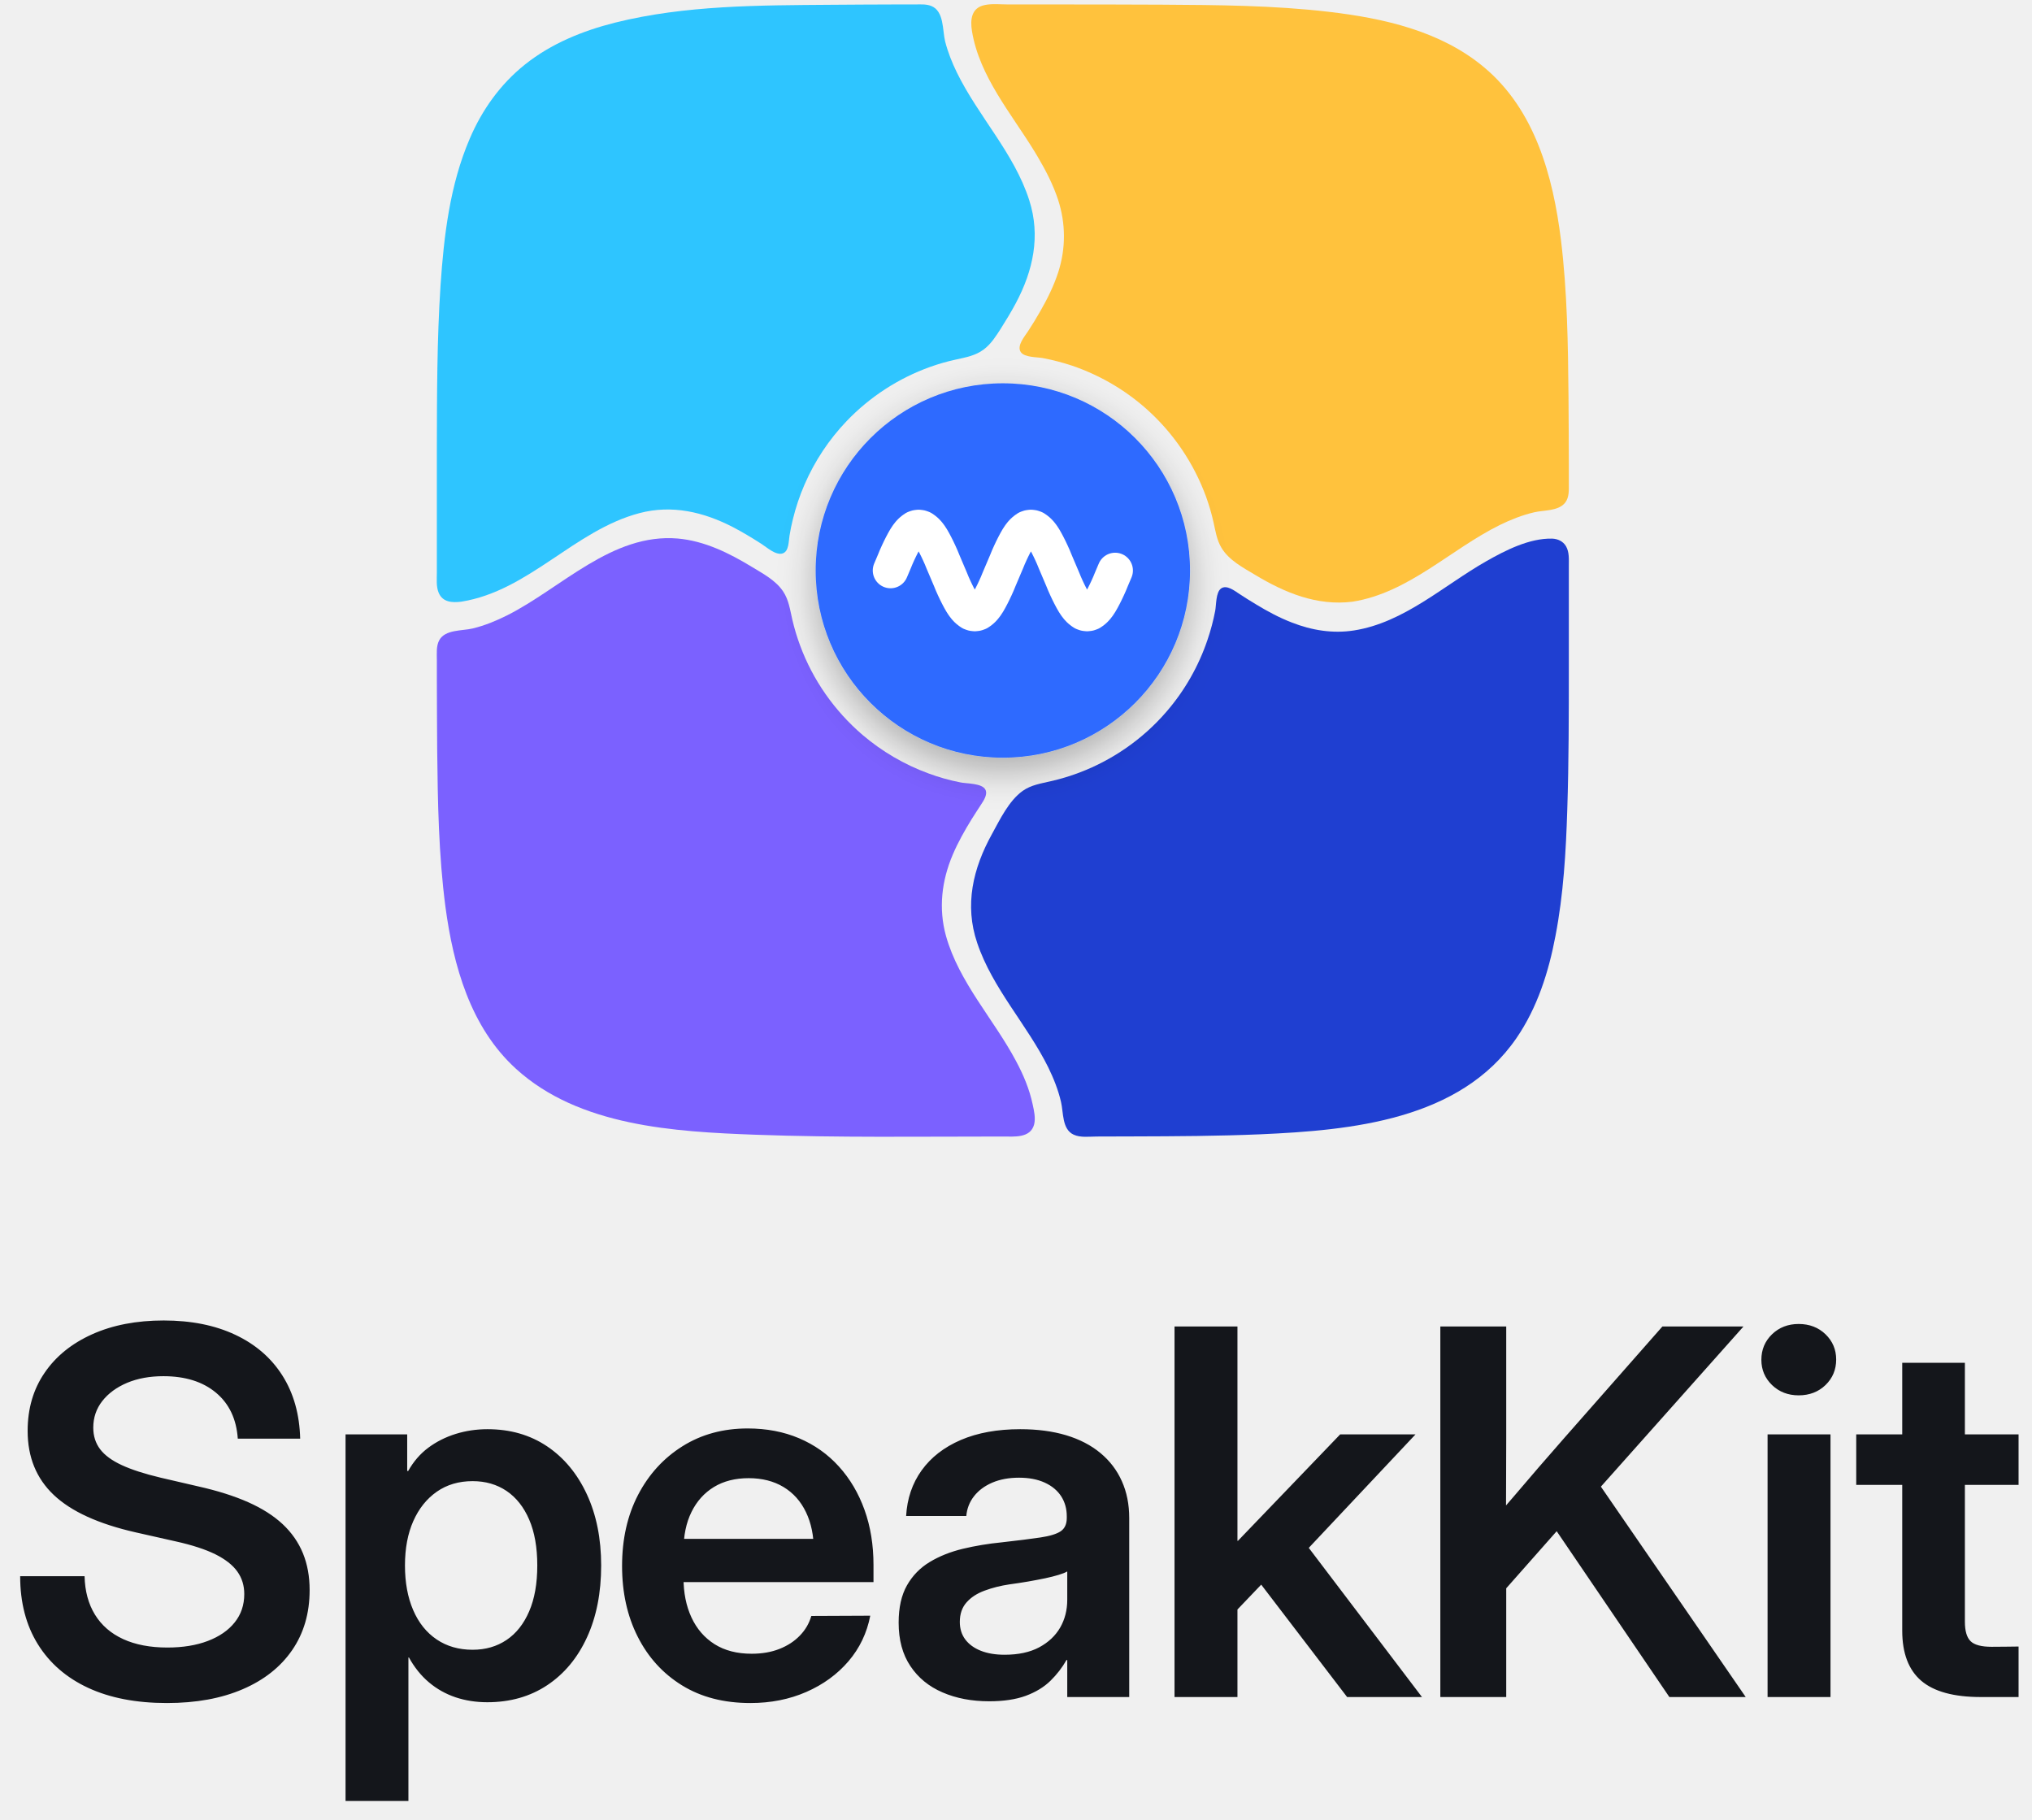
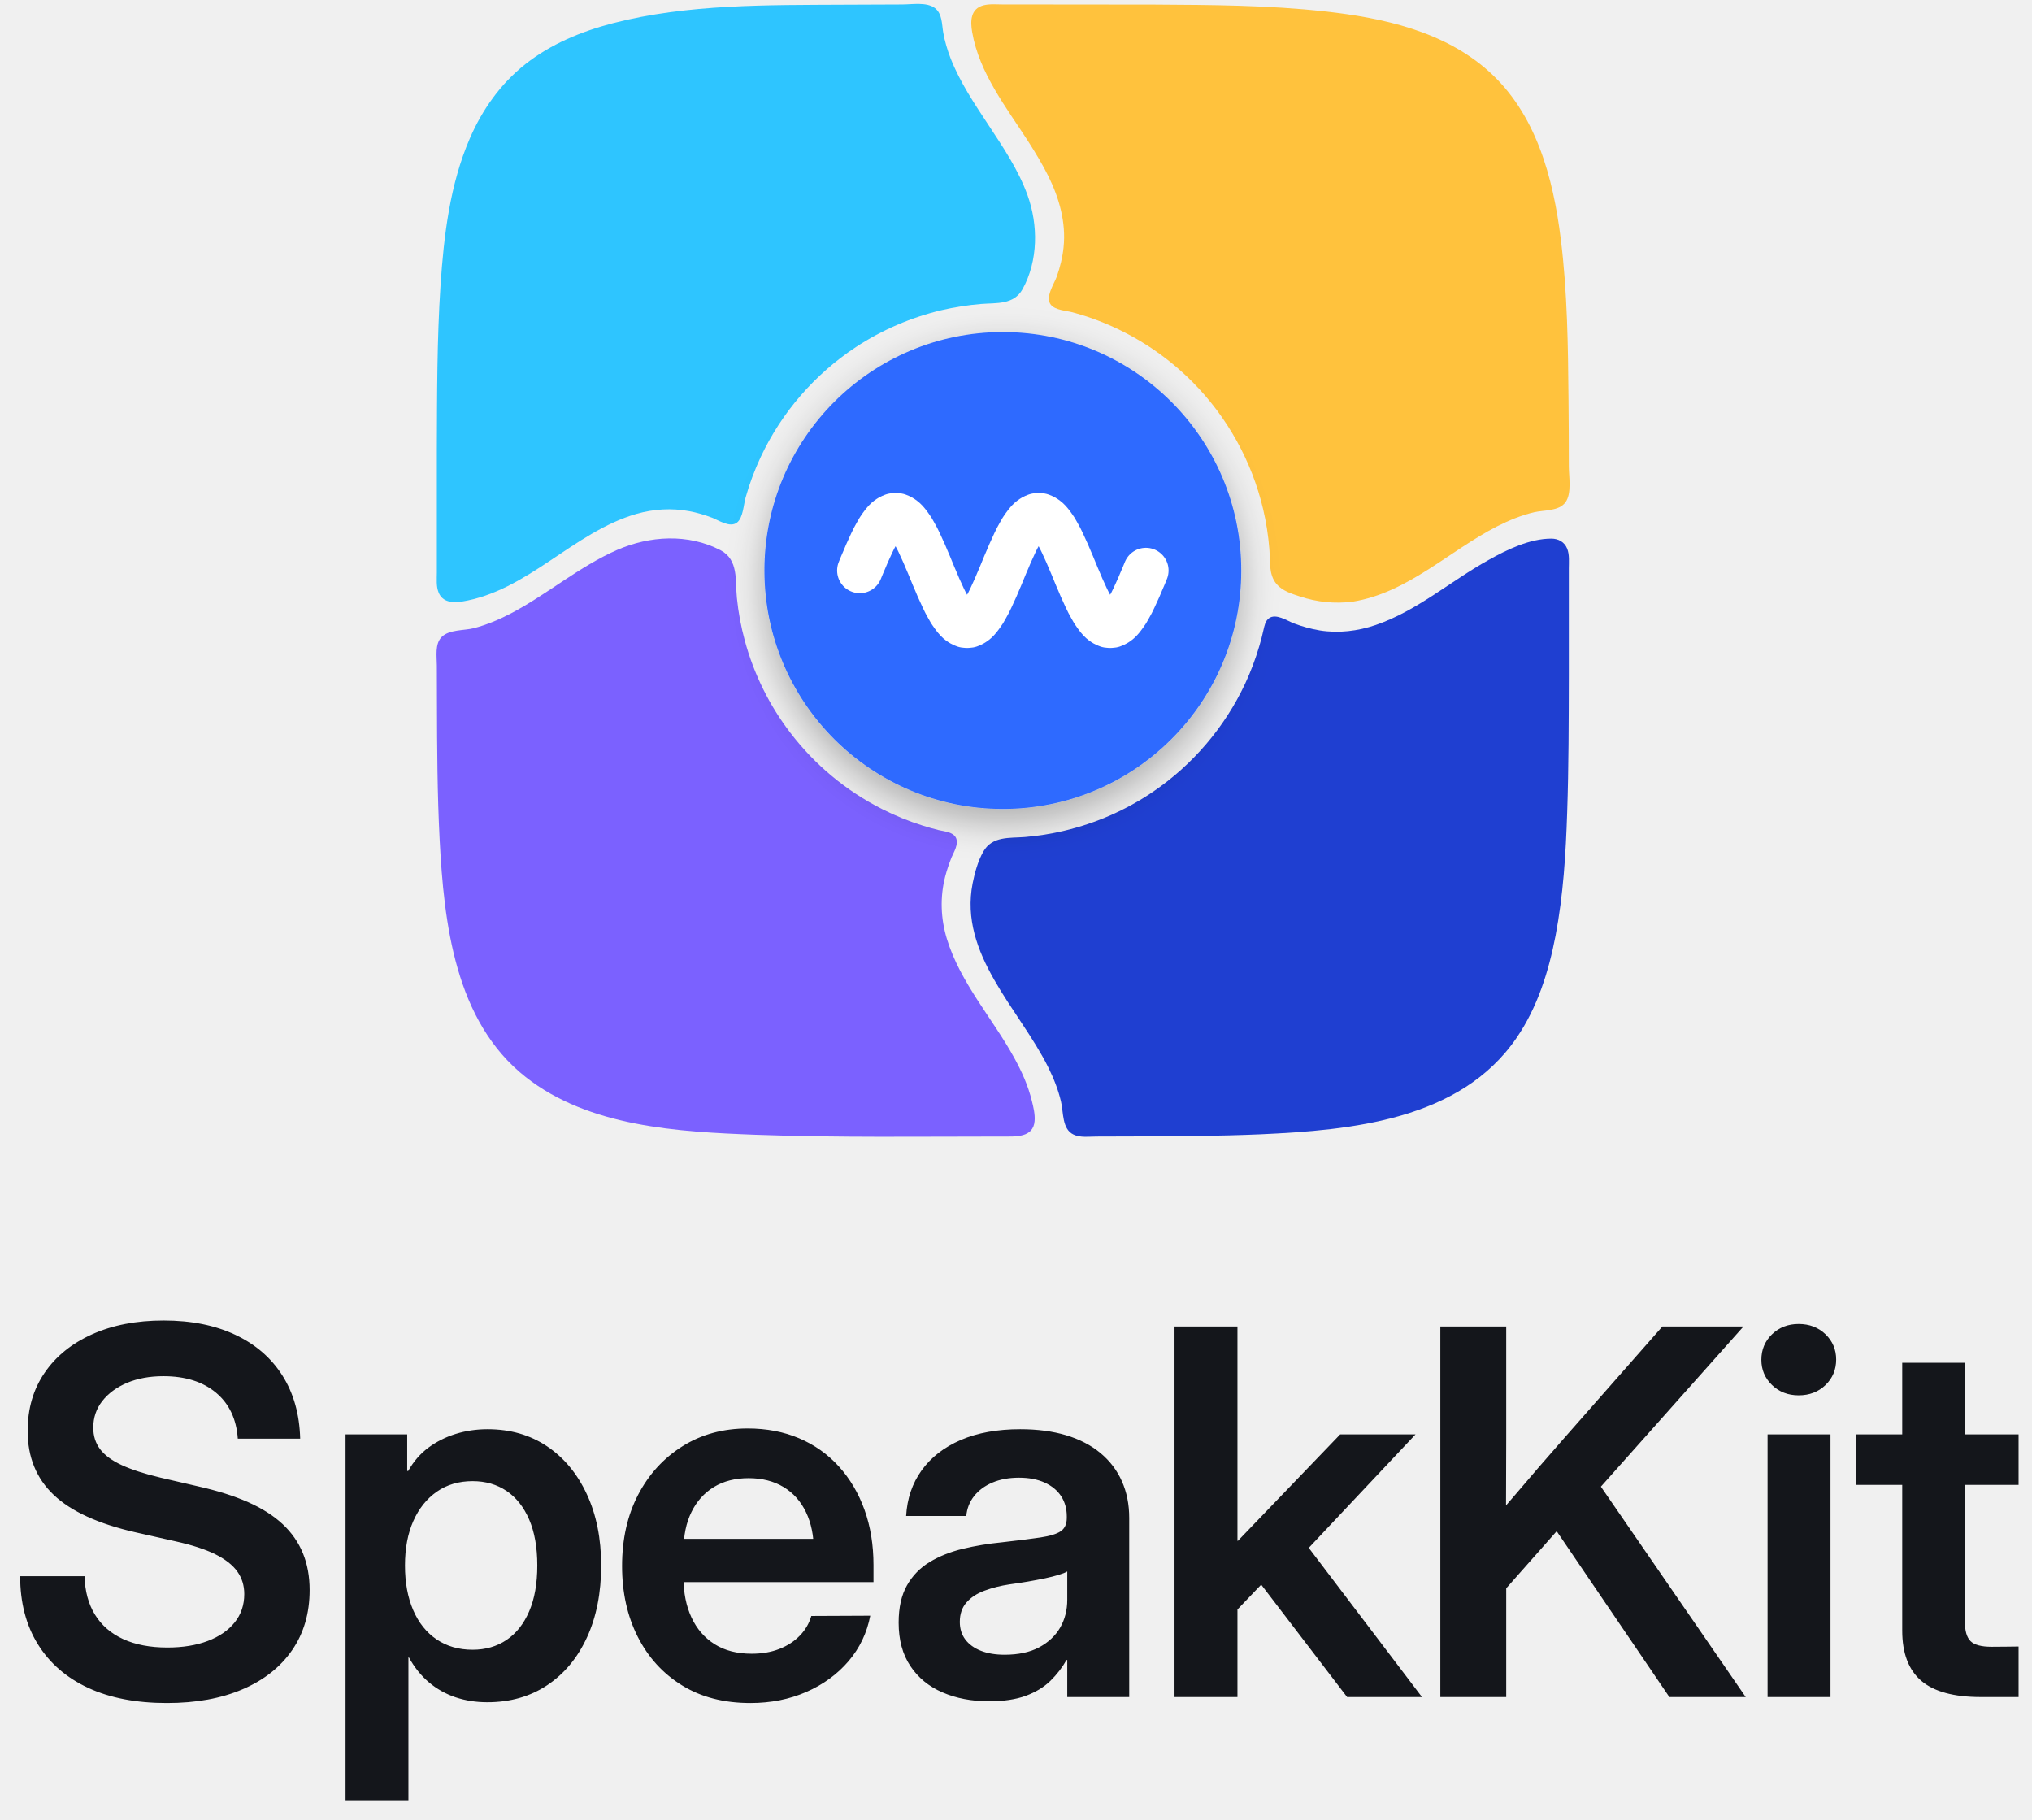
<svg xmlns="http://www.w3.org/2000/svg" width="383" height="343" viewBox="0 0 382.24 343">
  <g transform="translate(81.12 0) scale(0.21)">
    <defs>
      <filter id="hub-sh" x="-30%" y="-30%" width="160%" height="170%">
        <feDropShadow dx="0" dy="12" stdDeviation="16" flood-color="#06070A" flood-opacity="0.28" />
      </filter>
    </defs>
-     <path d="M25.9 540C86.7 530.3 127.4 475.9 185.9 460.5C215.1 452.8 243.5 459.5 269.8 473.1C278.6 477.7 287.2 482.9 295.6 488.3C300.3 491.3 308.2 498.6 314.3 496.7C320.1 494.9 319.7 485.6 320.5 480.9C321.3 475.9 322.3 471 323.5 466.2C326.1 455.5 329.6 445 334 434.9C343.1 413.8 356 394.4 371.9 377.8C392.7 356.1 418.5 339.4 446.7 329.3C454.3 326.6 461.9 324.4 469.8 322.7C478.7 320.7 487.3 319.3 494.9 313.6C501.4 308.7 505.6 302 510 295.2C514.8 287.6 519.5 279.9 523.7 272C539.2 242.9 546 211.7 535.7 179.7C522.2 137.5 490.1 104.6 470.8 65.2C466.4 56.2 462.7 46.9 460.2 37.2C457.7 27 459.4 9.9 447.6 5.3C442.9 3.5 437.7 4 432.8 4C426.8 4 420.8 4 414.8 4C395.8 4.1 376.8 4.1 357.8 4.3C293.4 4.8 226.9 4.6 164 20.3C135 27.6 106.6 39.1 83.1 57.9C61 75.5 44.5 98.7 33.5 124.5C15.7 165.9 10.3 211.7 7.3 256.3C4.1 305.1 4.1 354.2 4 403.1C4 431.1 4 459.1 4 487.1C4 496.1 4 505.1 4 514.1C4 519.9 3.3 526.3 5.6 531.9C9.2 540.6 17.8 541 25.9 540Z" fill="#2EC5FF" />
-     <path d="M825.9 540C876.3 532 913.7 493.1 958 471.2C967.8 466.4 978.1 462.3 988.8 459.8C997.6 457.7 1010.7 458.9 1016.8 451C1020.5 446.1 1020 439.5 1020 433.7C1020 427.7 1020 421.7 1020 415.7C1019.9 395.7 1019.9 375.7 1019.7 355.8C1019.3 308.9 1018.6 261.7 1012.9 215.1C1005.8 158.1 989.6 98.4 943.7 60.2C904.9 27.8 853.5 16.3 804.5 10.6C754.9 4.8 704.7 4.5 654.8 4.2C619.8 4 584.8 4 549.9 4C538.9 4 527.9 4 516.9 4C510.1 4 502.6 3.1 495.9 4.5C483.7 6.9 482.6 17.6 484.3 28C491 68.7 519.7 102 540.6 136.2C541.6 137.9 542.7 139.7 543.7 141.4C550.8 153.4 557.2 166 561.6 179.3C568.5 200.6 568.6 222.8 561.8 244.1C557.8 256.5 552 268.2 545.5 279.5C542.1 285.5 538.4 291.5 534.6 297.3C531.7 301.8 524.1 310.5 528.2 316.1C531.6 320.9 542.9 320.4 548.1 321.4C557 323.1 565.7 325.4 574.2 328.2C598.8 336.6 621.7 349.9 641.1 367.2C665 388.5 683.4 415.7 694.4 445.8C697.1 453.4 699.4 461 701.1 468.8C702.9 476.7 704 484.6 708.2 491.6C714.9 502.8 727.4 509.3 738.2 515.8C765.1 532 793.9 544 825.9 540Z" fill="#FFC23D" />
-     <path d="M512 1020C522.1 1020 536.8 1021.7 540.1 1009.1C541.5 1003.4 540 996.8 538.8 991.3C535.9 977.5 530.4 964.5 523.8 952.2C503.8 914.6 472.7 881.7 461 840.1C454.1 815.3 457.1 790.3 467.1 766.9C471.8 755.9 477.7 745.4 484 735.2C486.6 731 489.4 726.8 492.1 722.6C494.4 719 498.6 713.3 496.4 708.8C493.4 702.8 479.7 703.4 474 702.2C464.2 700.3 454.6 697.6 445.2 694.1C423.6 686.2 403.5 674.4 386 659.5C360.9 638 341.4 610.2 330 579.2C327.2 571.7 324.9 564 323.1 556.3C321 547.4 320 538.6 314.8 530.8C308.1 520.8 296.8 514.9 286.8 508.8C266.4 496.4 244.3 485.4 220.1 483.3C161.1 478.4 115.9 527.7 67 552.3C57.2 557.2 47 561.4 36.3 564C26.9 566.3 11.5 564.8 6.2 574.5C3.3 579.8 4 586.4 4 592.2C4 598.2 4 604.2 4 610.1C4.1 631.1 4.1 652.1 4.3 673.1C4.8 720 5.6 767.2 11.7 813.8C18.8 866.7 34.1 921.9 74.9 959.1C131.6 1010.9 217.3 1015.7 290.1 1018.4C364 1021.1 438.1 1020 512 1020Z" fill="#7B61FF" />
-     <path d="M743.2 1018C824.9 1014.4 922.3 1005.3 972.9 931.8C991.7 904.5 1001.9 872.3 1008 840C1015.2 802.7 1017.4 764.6 1018.6 726.7C1020 683.8 1020 640.8 1020 597.8C1020 574.8 1020 551.8 1020 528.8C1020 521.8 1020 514.8 1020 507.9C1020 502 1020.5 495.6 1017.5 490.3C1014.8 485.7 1010.1 483.6 1005 483.4C984.7 482.9 963.1 493.9 945.9 503.7C907.7 525.4 872.1 558.8 827.2 565.8C808.2 568.8 789.2 565.7 771.4 558.7C760.2 554.4 749.6 548.7 739.4 542.5C734.2 539.4 729.1 536.2 724.1 532.9C720.1 530.3 712.8 524.5 707.8 528.2C703.1 531.7 703.6 542.9 702.6 548.2C700.9 557 698.6 565.7 695.7 574.2C687.7 597.9 675.1 620 658.7 638.9C637.8 663.1 610.9 681.9 580.9 693.3C572.5 696.5 563.9 699.1 555.1 701.1C546.2 703.2 537.5 704.4 529.8 709.8C517.4 718.7 509.4 735.5 502.2 748.6C485.2 779.3 477.4 812.2 489 846.3C502.8 887.3 533.8 919.6 552.8 958C557.6 967.9 561.7 978.1 564.2 988.9C566.5 998.4 565 1013.4 575.5 1018.3C581.7 1021.2 589.7 1020 596.3 1020C607.3 1020 618.3 1020 629.3 1019.9C667.3 1019.8 705.3 1019.6 743.2 1018Z" fill="#1F3FD1" />
-     <path d="M344 512a168 168 0 1 0 336 0a168 168 0 1 0 -336 0Z" fill="#2F6BFF" filter="url(#hub-sh)" />
-     <path d="M411.2 512L412.9 508L414.6 504L416.2 500.1L417.9 496.3L419.6 492.7L421.3 489.3L423 486.1L424.6 483.3L426.3 480.7L428 478.5L429.7 476.7L431.4 475.3L433 474.2L434.7 473.6L436.4 473.4L438.1 473.6L439.8 474.2L441.4 475.3L443.1 476.7L444.8 478.5L446.5 480.7L448.2 483.3L449.8 486.1L451.5 489.3L453.2 492.7L454.9 496.3L456.6 500.1L458.2 504L459.9 508L461.6 512L463.3 516L465 520L466.6 523.9L468.3 527.7L470 531.3L471.7 534.7L473.4 537.9L475 540.7L476.7 543.3L478.4 545.5L480.1 547.3L481.8 548.7L483.4 549.8L485.1 550.4L486.8 550.6L488.5 550.4L490.2 549.8L491.8 548.7L493.5 547.3L495.2 545.5L496.9 543.3L498.6 540.7L500.2 537.9L501.9 534.7L503.6 531.3L505.3 527.7L507 523.9L508.6 520L510.3 516L512 512L513.7 508L515.4 504L517 500.1L518.7 496.3L520.4 492.7L522.1 489.3L523.8 486.1L525.4 483.3L527.1 480.7L528.8 478.5L530.5 476.7L532.2 475.3L533.8 474.2L535.5 473.6L537.2 473.4L538.9 473.6L540.6 474.2L542.2 475.3L543.9 476.7L545.6 478.5L547.3 480.7L549 483.3L550.6 486.1L552.3 489.3L554 492.7L555.7 496.3L557.4 500.1L559 504L560.7 508L562.4 512L564.1 516L565.8 520L567.4 523.9L569.1 527.7L570.8 531.3L572.5 534.7L574.2 537.9L575.8 540.7L577.5 543.3L579.2 545.5L580.9 547.3L582.6 548.7L584.2 549.8L585.9 550.4L587.6 550.6L589.3 550.4L591 549.8L592.6 548.7L594.3 547.3L596 545.5L597.7 543.3L599.4 540.7L601 537.9L602.7 534.7L604.4 531.3L606.1 527.7L607.8 523.9L609.4 520L611.1 516L612.8 512" fill="none" stroke="#FFFFFF" stroke-width="31.9" stroke-linecap="round" stroke-linejoin="round" />
+     <path d="M25.9 540C85.7 530.5 126.1 477.7 183.2 461.2C198.7 456.8 214.8 455.8 230.7 458.8C237.6 460.1 244.3 462.1 250.9 464.6C256.9 466.9 267.1 473.9 273.4 469C278.9 464.7 279.3 452.9 281.1 446.6C284.6 434.1 289.2 421.9 294.7 410.1C313.4 370.2 343.2 335.8 380.1 311.5C403.5 296.1 429.6 284.9 456.8 278.4C468.5 275.7 480.4 273.8 492.4 272.8C506.3 271.7 521.8 273.7 529.7 259.5C543.8 234 543.8 201.8 534.1 175C525.9 152.4 512.3 132.2 499.1 112.2C486.5 93.1 473.5 73.8 465.1 52.3C462.2 44.8 459.9 37.1 458.5 29.2C457.2 21.7 457.7 12.3 451 7.2C443.5 1.6 430.4 4 421.6 4C404.6 4 387.6 4.1 370.6 4.2C301.3 4.6 229.2 3.4 161.7 20.9C133.7 28.2 106.3 39.5 83.4 57.6C61.3 75.1 44.8 98.3 33.6 124.2C15.7 165.5 10.3 211.4 7.3 256C4.1 304.9 4.2 354 4 403C4 431 4 459 4 487C4 496 4 505 4 514C4 519.8 3.3 526.3 5.6 531.8C9.2 540.5 17.8 541 25.9 540Z" fill="#2EC5FF" />
+     <path d="M825.9 540C875.3 532.1 912.3 494.6 955.4 472.5C966.1 467.1 977.3 462.4 989 459.7C997.8 457.7 1010.9 458.9 1016.9 450.9C1022.8 442.9 1020 427.9 1020 418.5C1020 398.5 1019.9 378.5 1019.7 358.5C1019.3 310.5 1018.7 262.3 1012.8 214.7C1006 159.7 990.7 101.9 947.8 63.7C907.7 27.9 852.8 15.9 800.8 10.2C750.1 4.6 698.9 4.4 647.9 4.1C613.9 4 579.9 4 545.9 4C534.9 4 523.9 4 512.9 4C507 4 500.6 3.3 494.9 4.7C482.9 7.7 482.7 18.9 484.5 29C490.9 65.7 515.2 96.5 534.9 127.1C541.3 137.2 547.6 147.5 552.9 158.2C562.7 178.1 568.8 199.7 566.5 221.9C565.6 230.9 563.4 239.7 560.4 248.2C558.1 254.7 549.7 266.8 555.1 273.5C559.1 278.4 568.9 278.8 574.6 280.3C584.3 282.9 593.8 286.1 603 289.9C632.7 302.1 659.8 320.2 682.3 342.9C713.4 374.2 735.5 414 745.6 456.9C748.4 468.6 750.2 480.5 751.2 492.5C752.1 503.1 750.3 515.5 757.7 524.2C762.9 530.3 771.2 532.9 778.6 535.3C794 540.4 809.8 542 825.9 540Z" fill="#FFC23D" />
+     <path d="M512 1020C523.2 1020 539.3 1021.2 540.5 1006.1C541 1000.2 539.5 993.9 538.1 988.3C534.8 974.6 529 961.7 522.3 949.5C502.7 913.8 473.9 882.2 461.8 842.7C456.2 824.4 455.5 805.1 460.3 786.5C461.8 780.7 463.8 775 466 769.4C468.1 764.5 472.3 757.9 470.1 752.3C467.7 746.6 459.4 746.2 454.4 745C449.5 743.8 444.7 742.4 439.9 740.9C427.5 737 415.4 732.1 403.8 726.2C371.7 710 343.3 686.5 321.4 657.8C302.5 633.2 288.5 604.9 280.4 574.9C277 562.4 274.6 549.6 273.3 536.6C271.7 521.1 275 502.4 258.6 493.8C229.5 478.7 195 480.8 165.7 493.6C131.7 508.5 103.2 533.3 70.5 550.5C59.8 556.1 48.7 560.8 37.1 563.8C28.3 566 15.3 564.9 8.5 571.5C2 577.8 4 589.2 4 597.4C4 608.4 4 619.4 4.1 630.4C4.2 671.4 4.4 712.4 6.5 753.4C10.4 828.7 20.2 916.5 83.7 966.6C140.5 1011.4 220.6 1015.8 289.9 1018.4C363.9 1021.1 438 1020 512 1020Z" fill="#7B61FF" />
+     <path d="M743.2 1018C824.9 1014.3 922.5 1005.3 973 931.6C991.8 904.2 1001.9 872 1008.1 839.7C1015 803.4 1017.3 766.2 1018.5 729.3C1019.9 688.3 1019.9 647.2 1020 606.2C1020 581.2 1020 556.2 1020 531.2C1020 524.2 1020 517.2 1020 510.2C1020 504.4 1020.7 497.9 1018.5 492.4C1016.1 486.4 1010.6 483.4 1004.3 483.4C984.8 483.4 964.5 493.3 947.9 502.6C914 521.4 883.8 548.2 846.7 560.9C830.6 566.4 813.4 568.5 796.5 565.8C788.6 564.5 780.8 562.3 773.3 559.5C767.3 557.2 757.1 550.2 750.8 554.9C747.5 557.3 746.8 561.8 745.9 565.5C744.8 570.4 743.6 575.3 742.1 580.1C738.7 591.6 734.5 602.8 729.4 613.7C711.1 652.7 682.3 686.5 646.6 710.7C622.6 727 595.6 738.8 567.4 745.5C555.7 748.3 543.8 750.2 531.8 751.2C518 752.3 502.4 750.2 494.4 764.4C489.6 772.9 486.8 783.2 484.9 792.7C472.4 856.6 526.7 905.4 552.7 957.8C557.6 967.7 561.7 977.9 564.2 988.7C566.5 998.2 565 1013.3 575.4 1018.2C581.5 1021.2 589.6 1020 596.2 1020C607.2 1020 618.2 1020 629.2 1019.9C667.2 1019.8 705.2 1019.6 743.2 1018Z" fill="#1F3FD1" />
+     <path d="M298 512a214 214 0 1 0 428 0a214 214 0 1 0 -428 0Z" fill="#2F6BFF" filter="url(#hub-sh)" />
+     <path d="M383.6 512L385.7 506.9L387.9 501.8L390 496.8L392.2 492L394.3 487.4L396.4 483.1L398.6 479.1L400.7 475.4L402.9 472.2L405 469.4L407.1 467L409.3 465.2L411.4 463.9L413.6 463L415.7 462.8L417.8 463L420 463.9L422.1 465.2L424.3 467L426.4 469.4L428.5 472.2L430.7 475.4L432.8 479.1L435 483.1L437.1 487.4L439.2 492L441.4 496.8L443.5 501.8L445.7 506.9L447.8 512L449.9 517.1L452.1 522.2L454.2 527.2L456.4 532L458.5 536.6L460.6 540.9L462.8 544.9L464.9 548.6L467.1 551.8L469.2 554.6L471.3 557L473.5 558.8L475.6 560.1L477.8 561L479.9 561.2L482 561L484.2 560.1L486.3 558.8L488.5 557L490.6 554.6L492.7 551.8L494.9 548.6L497 544.9L499.2 540.9L501.3 536.6L503.4 532L505.6 527.2L507.7 522.2L509.9 517.1L512 512L514.1 506.9L516.3 501.8L518.4 496.8L520.6 492L522.7 487.4L524.8 483.1L527 479.1L529.1 475.4L531.3 472.2L533.4 469.4L535.5 467L537.7 465.2L539.8 463.9L542 463L544.1 462.8L546.2 463L548.4 463.9L550.5 465.2L552.7 467L554.8 469.4L556.9 472.2L559.1 475.4L561.2 479.1L563.4 483.1L565.5 487.4L567.6 492L569.8 496.8L571.9 501.8L574.1 506.9L576.2 512L578.3 517.1L580.5 522.2L582.6 527.2L584.8 532L586.9 536.6L589 540.9L591.2 544.9L593.3 548.6L595.5 551.8L597.6 554.6L599.7 557L601.9 558.8L604 560.1L606.2 561L608.3 561.2L610.4 561L612.6 560.1L614.7 558.8L616.9 557L619 554.6L621.1 551.8L623.3 548.6L625.4 544.9L627.6 540.9L629.7 536.6L631.8 532L634 527.2L636.1 522.2L638.3 517.1L640.4 512" fill="none" stroke="#FFFFFF" stroke-width="40.7" stroke-linecap="round" stroke-linejoin="round" />
  </g>
  <g transform="translate(0 319.84)">
    <path d="M31.08 1.13Q22.41 1.13 16.24 -1.73Q10.08 -4.59 6.75 -9.96Q3.42 -15.33 3.42 -22.78L15.56 -22.78Q15.66 -18.56 17.51 -15.54Q19.36 -12.52 22.83 -10.92Q26.3 -9.33 31.17 -9.33Q35.53 -9.33 38.79 -10.57Q42.05 -11.81 43.85 -14.06Q45.66 -16.31 45.66 -19.41Q45.66 -21.84 44.34 -23.67Q43.03 -25.5 40.2 -26.91Q37.36 -28.31 32.72 -29.34L25.22 -31.03Q14.67 -33.42 9.75 -38.09Q4.83 -42.75 4.83 -50.16Q4.83 -56.44 8.02 -61.1Q11.2 -65.77 16.99 -68.37Q22.78 -70.97 30.47 -70.97Q38.25 -70.97 43.97 -68.27Q49.69 -65.58 52.85 -60.59Q56.02 -55.59 56.2 -48.7L44.44 -48.7Q44.06 -54.23 40.34 -57.35Q36.61 -60.47 30.42 -60.47Q26.58 -60.47 23.6 -59.23Q20.63 -57.98 18.91 -55.8Q17.2 -53.62 17.2 -50.77Q17.2 -48.42 18.49 -46.71Q19.78 -45 22.57 -43.71Q25.36 -42.42 29.91 -41.34L36.98 -39.7Q42.42 -38.48 46.38 -36.73Q50.34 -34.97 52.9 -32.58Q55.45 -30.19 56.72 -27.09Q57.98 -24 57.98 -20.16Q57.98 -13.64 54.7 -8.86Q51.42 -4.08 45.38 -1.48Q39.33 1.13 31.08 1.13ZM64.75 19.59L64.75 -49.5L76.37 -49.5L76.37 -42.61L76.56 -42.61Q78.06 -45.28 80.35 -46.99Q82.65 -48.7 85.51 -49.59Q88.37 -50.48 91.51 -50.48Q97.93 -50.48 102.74 -47.25Q107.54 -44.02 110.24 -38.2Q112.93 -32.39 112.93 -24.8Q112.93 -17.06 110.26 -11.25Q107.59 -5.44 102.76 -2.23Q97.93 0.98 91.46 0.98Q88.28 0.98 85.49 0.05Q82.7 -0.89 80.47 -2.77Q78.25 -4.64 76.7 -7.45L76.6 -7.45L76.6 19.59ZM88.7 -8.91Q92.35 -8.91 95.1 -10.76Q97.84 -12.61 99.36 -16.15Q100.89 -19.69 100.89 -24.8Q100.89 -29.91 99.36 -33.45Q97.84 -36.98 95.1 -38.84Q92.35 -40.69 88.7 -40.69Q84.81 -40.69 81.95 -38.7Q79.09 -36.7 77.52 -33.16Q75.95 -29.62 75.95 -24.8Q75.95 -19.97 77.5 -16.38Q79.04 -12.8 81.93 -10.85Q84.81 -8.91 88.7 -8.91ZM141.06 1.13Q133.56 1.13 128.17 -2.2Q122.77 -5.53 119.82 -11.37Q116.87 -17.2 116.87 -24.7Q116.87 -32.3 119.89 -38.11Q122.92 -43.92 128.26 -47.27Q133.6 -50.62 140.54 -50.62Q145.88 -50.62 150.24 -48.77Q154.6 -46.92 157.74 -43.45Q160.88 -39.98 162.57 -35.27Q164.26 -30.56 164.26 -24.89L164.26 -21.66L121.56 -21.66L121.56 -29.81L158.35 -29.81L153.01 -27.66Q153.01 -31.78 151.53 -34.85Q150.06 -37.92 147.29 -39.59Q144.52 -41.25 140.73 -41.25Q136.93 -41.25 134.19 -39.59Q131.45 -37.92 129.95 -34.87Q128.45 -31.83 128.45 -27.61L128.45 -22.5Q128.45 -18.23 129.95 -15Q131.45 -11.77 134.31 -9.96Q137.17 -8.16 141.29 -8.16Q144.24 -8.16 146.54 -9.07Q148.84 -9.98 150.38 -11.58Q151.93 -13.17 152.54 -15.28L163.65 -15.33Q162.71 -10.45 159.55 -6.75Q156.38 -3.05 151.6 -0.96Q146.82 1.13 141.06 1.13ZM186.06 0.8Q181.14 0.8 177.28 -0.87Q173.41 -2.53 171.21 -5.84Q169 -9.14 169 -14.02Q169 -18.28 170.57 -21.05Q172.14 -23.81 174.86 -25.45Q177.58 -27.09 181.1 -27.94Q184.61 -28.78 188.46 -29.16Q193 -29.67 195.7 -30.07Q198.39 -30.47 199.54 -31.24Q200.69 -32.02 200.69 -33.75L200.69 -34.08Q200.69 -36.19 199.64 -37.83Q198.58 -39.47 196.54 -40.41Q194.5 -41.34 191.69 -41.34Q188.83 -41.34 186.65 -40.41Q184.47 -39.47 183.21 -37.85Q181.94 -36.23 181.75 -34.12L170.41 -34.12Q170.69 -39.05 173.34 -42.73Q175.99 -46.41 180.72 -48.45Q185.46 -50.48 191.92 -50.48Q196.75 -50.48 200.57 -49.34Q204.39 -48.19 207.04 -45.98Q209.69 -43.78 211.07 -40.69Q212.46 -37.59 212.46 -33.75L212.46 0L200.78 0L200.78 -6.98L200.64 -6.98Q199.42 -4.83 197.6 -3.05Q195.77 -1.27 192.96 -0.23Q190.14 0.8 186.06 0.8ZM188.97 -7.97Q192.86 -7.97 195.49 -9.37Q198.11 -10.78 199.45 -13.1Q200.78 -15.42 200.78 -18.33L200.78 -23.67Q200.22 -23.34 199.14 -23.02Q198.06 -22.69 196.61 -22.38Q195.16 -22.08 193.4 -21.77Q191.64 -21.47 189.86 -21.23Q187.38 -20.86 185.22 -20.06Q183.06 -19.27 181.8 -17.84Q180.53 -16.41 180.53 -14.16Q180.53 -12.23 181.56 -10.85Q182.6 -9.47 184.49 -8.72Q186.39 -7.97 188.97 -7.97ZM231.83 -15.42L231.83 -29.44L232.95 -29.44L252.22 -49.5L266.42 -49.5L243.45 -25.08L241.06 -25.08ZM221 0L221 -69.84L232.86 -69.84L232.86 0ZM253.53 0L236.37 -22.45L244.34 -30.7L267.64 0ZM279.91 -16.41L279.91 -32.02Q282.35 -34.78 284.76 -37.59Q287.17 -40.41 289.56 -43.2Q291.96 -45.98 294.44 -48.8L312.96 -69.84L328.24 -69.84L298.61 -36.56L297.72 -36.56ZM271.1 0L271.1 -69.84L283.52 -69.84L283.52 -48.84L283.47 -32.16L283.52 -26.2L283.52 0ZM314.27 0L291.81 -33.05L299.36 -42.56L328.66 0ZM332.78 0L332.78 -49.5L344.64 -49.5L344.64 0ZM338.64 -56.86Q335.64 -56.86 333.62 -58.8Q331.61 -60.75 331.61 -63.56Q331.61 -66.42 333.62 -68.37Q335.64 -70.31 338.64 -70.31Q341.68 -70.31 343.7 -68.37Q345.71 -66.42 345.71 -63.61Q345.71 -60.75 343.7 -58.8Q341.68 -56.86 338.64 -56.86ZM380.09 -49.5L380.09 -39.98L349.49 -39.98L349.49 -49.5ZM358.16 -63L369.97 -63L369.97 -14.2Q369.97 -11.58 371.05 -10.52Q372.13 -9.47 374.99 -9.47Q376.16 -9.47 377.66 -9.49Q379.16 -9.52 380.09 -9.52L380.09 0Q378.83 0 376.84 0Q374.84 0 372.97 0Q365.33 0 361.74 -3.07Q358.16 -6.14 358.16 -12.52Z" fill="#14161B" />
  </g>
</svg>
